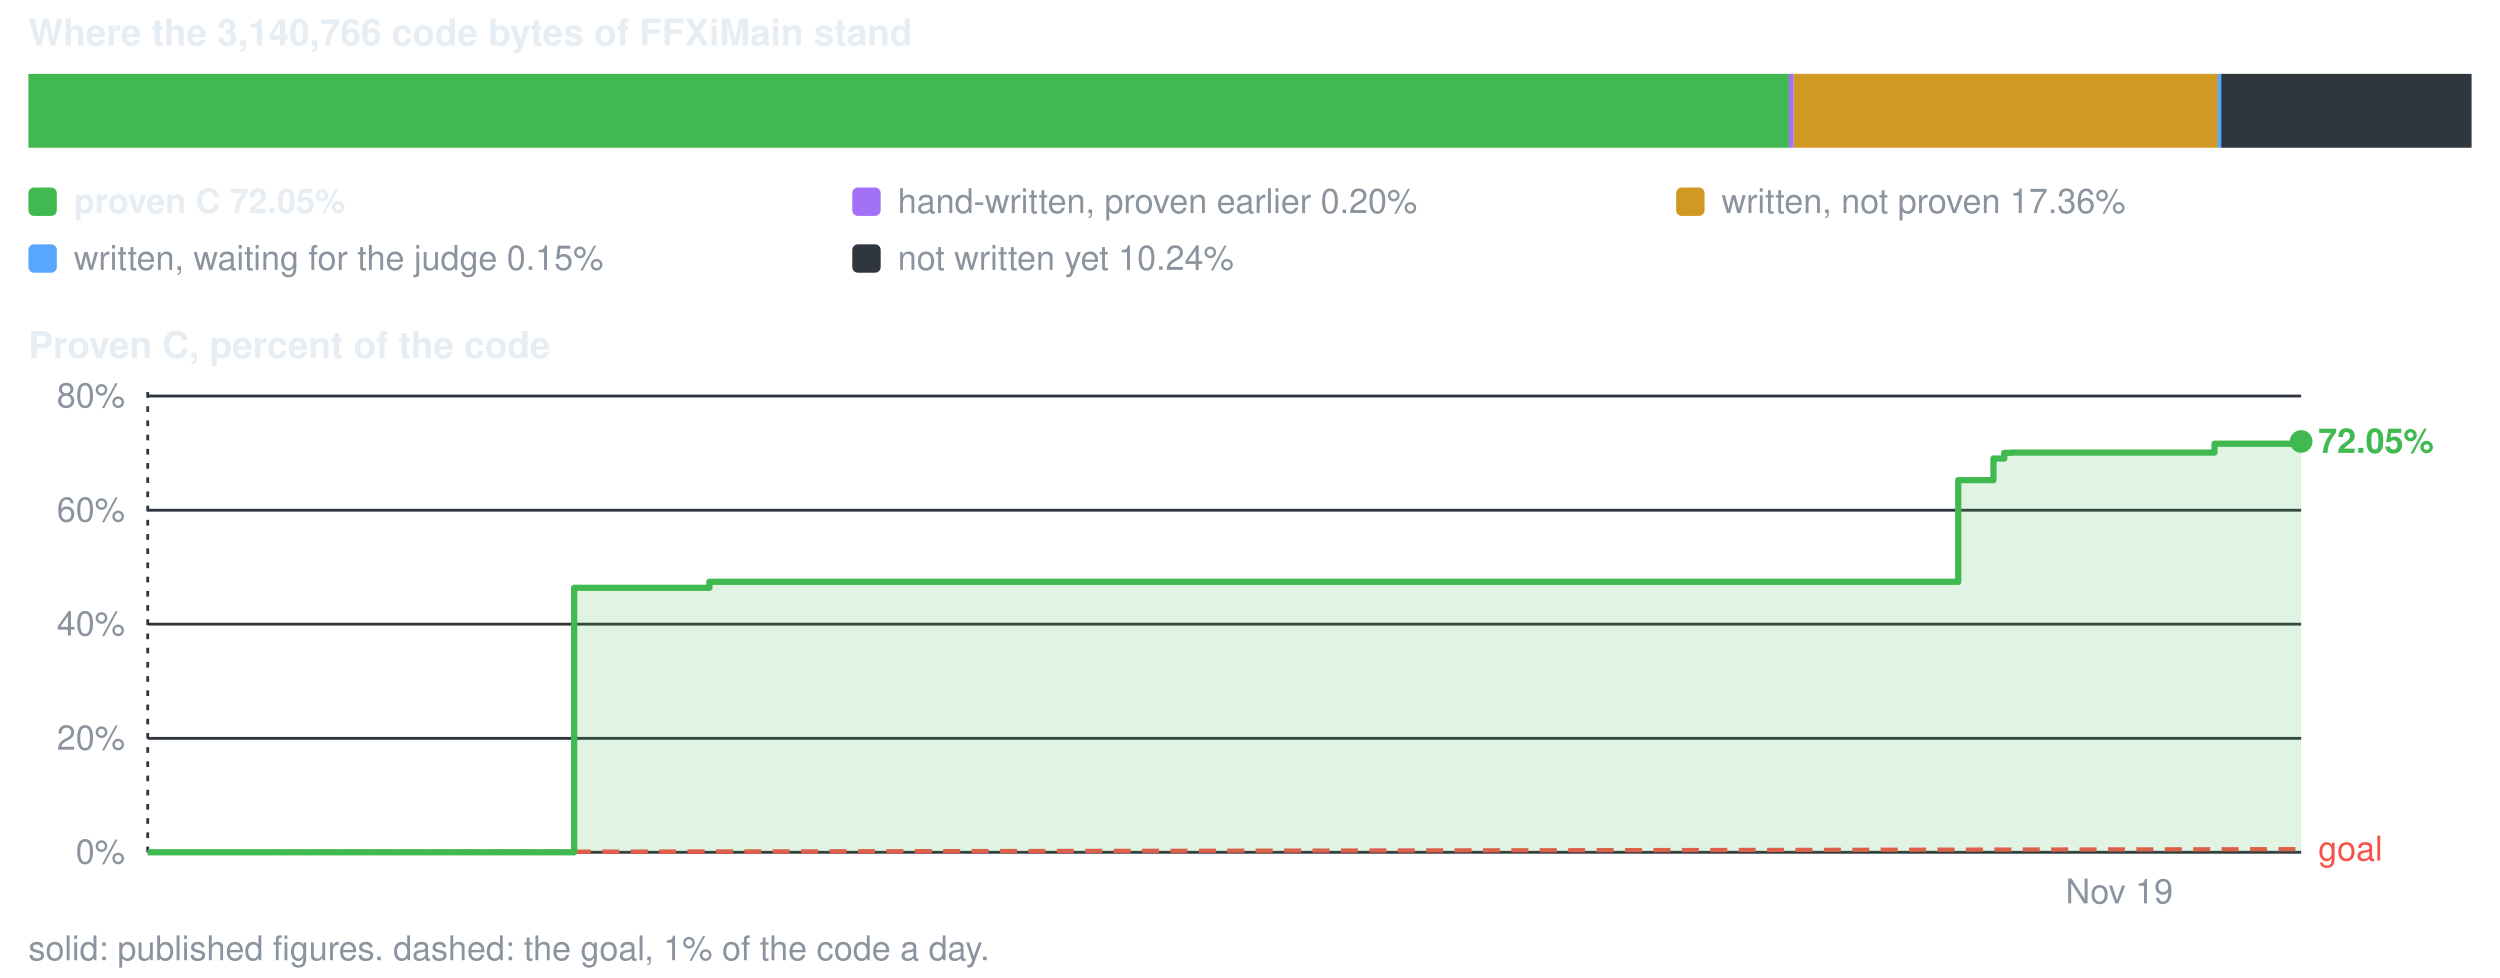
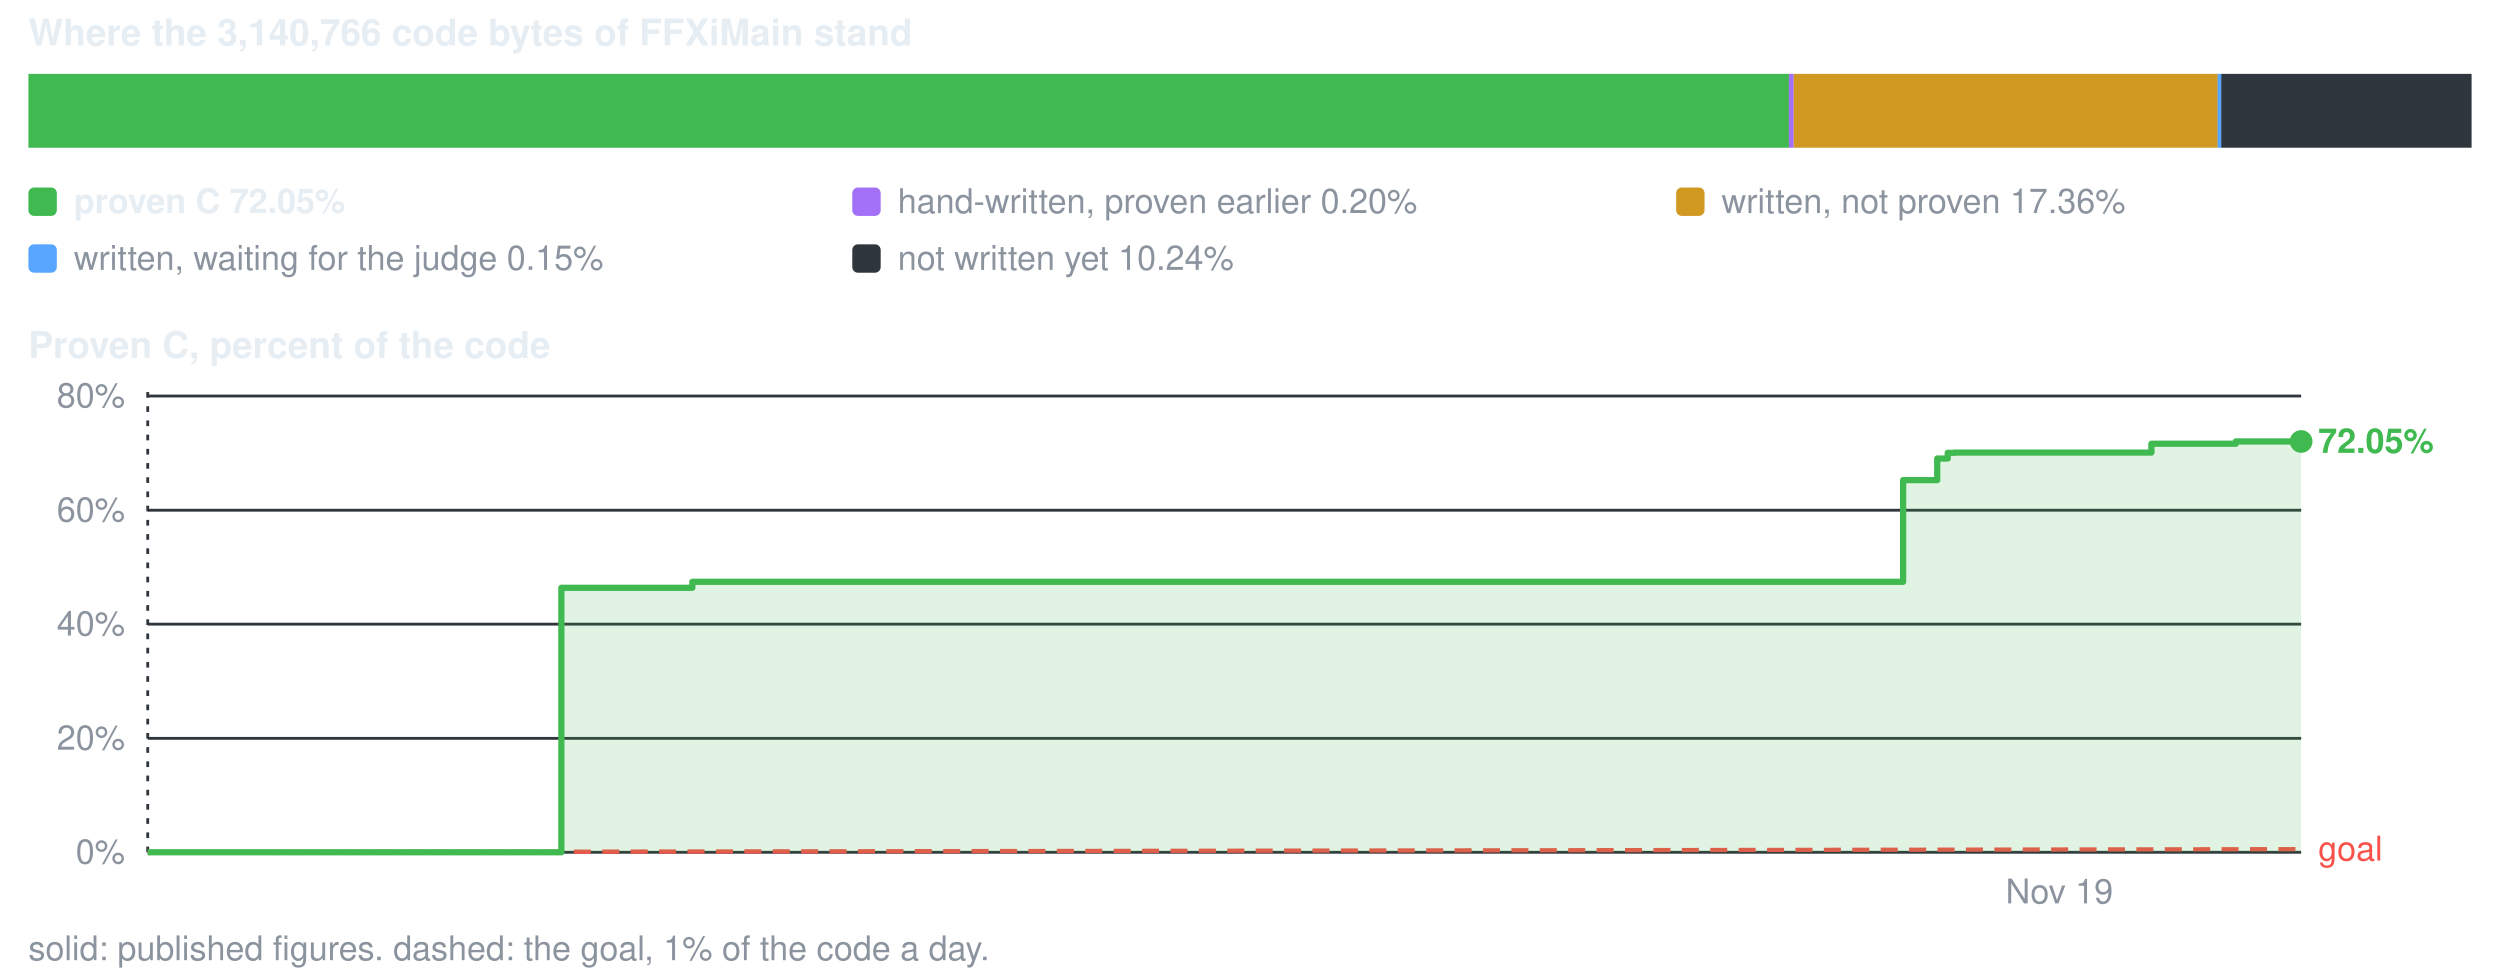
<svg xmlns="http://www.w3.org/2000/svg" viewBox="0 0 880 344" width="880" height="344" role="img" aria-label="conversion progress">
  <style>text{font-family:-apple-system,BlinkMacSystemFont,'Segoe UI',Helvetica,Arial,sans-serif;font-size:12px;fill:#8b949e}.s{fill:#e6edf3;font-weight:600}.b{font-size:13px}</style>
  <text x="10" y="16" class="s b">Where the 3,140,766 code bytes of FFXiMain stand</text>
  <rect x="10.0" y="26" width="619.7" height="26" fill="#3fb950" />
  <rect x="629.7" y="26" width="1.7" height="26" fill="#a371f7" />
  <rect x="631.4" y="26" width="149.3" height="26" fill="#d29922" />
  <rect x="780.6" y="26" width="1.5" height="26" fill="#58a6ff" />
  <rect x="781.9" y="26" width="88.1" height="26" fill="#30363d" />
  <rect x="10" y="66" width="10" height="10" rx="2" fill="#3fb950" />
  <text x="26" y="75" class="s">proven C 72.05%</text>
  <rect x="300" y="66" width="10" height="10" rx="2" fill="#a371f7" />
  <text x="316" y="75">hand-written, proven earlier 0.20%</text>
  <rect x="590" y="66" width="10" height="10" rx="2" fill="#d29922" />
  <text x="606" y="75">written, not proven 17.36%</text>
  <rect x="10" y="86" width="10" height="10" rx="2" fill="#58a6ff" />
  <text x="26" y="95">written, waiting for the judge 0.15%</text>
  <rect x="300" y="86" width="10" height="10" rx="2" fill="#30363d" />
  <text x="316" y="95">not written yet 10.24%</text>
  <text x="10" y="126" class="s b">Proven C, percent of the code</text>
  <line x1="52" y1="300.0" x2="810" y2="300.0" stroke="#30363d" stroke-width="1" />
  <text x="44" y="304.0" text-anchor="end">0%</text>
  <line x1="52" y1="259.9" x2="810" y2="259.9" stroke="#30363d" stroke-width="1" />
  <text x="44" y="263.9" text-anchor="end">20%</text>
  <line x1="52" y1="219.7" x2="810" y2="219.7" stroke="#30363d" stroke-width="1" />
  <text x="44" y="223.7" text-anchor="end">40%</text>
  <line x1="52" y1="179.6" x2="810" y2="179.6" stroke="#30363d" stroke-width="1" />
  <text x="44" y="183.6" text-anchor="end">60%</text>
  <line x1="52" y1="139.4" x2="810" y2="139.4" stroke="#30363d" stroke-width="1" />
  <text x="44" y="143.4" text-anchor="end">80%</text>
  <line x1="52.0" y1="138" x2="52.0" y2="300" stroke="#30363d" stroke-width="1" stroke-dasharray="2 3" />
-   <text x="746.0" y="318" text-anchor="middle">Nov 19</text>
+   <text x="724.9" y="318" text-anchor="middle">Nov 19</text>
  <line x1="52.0" y1="300.0" x2="810.0" y2="298.9" stroke="#f85149" stroke-width="1.5" stroke-dasharray="6 4" />
  <text x="816.0" y="302.9" style="fill:#f85149">goal</text>
-   <path d="M52.0 300.0 H202.1 V206.9 H249.7 V204.8 H689.3 V169.0 H701.7 V161.4 H705.5 V159.4 H708.0 V159.3 H708.9 V159.3 H709.8 V159.3 H779.5 V156.2 H810.0 V155.4 V300.0 H52.0 Z" fill="#3fb950" fill-opacity="0.16" />
-   <path d="M52.0 300.0 H202.1 V206.9 H249.7 V204.8 H689.3 V169.0 H701.7 V161.4 H705.5 V159.4 H708.0 V159.3 H708.9 V159.3 H709.8 V159.3 H779.5 V156.2 H810.0 V155.4" fill="none" stroke="#3fb950" stroke-width="2.2" stroke-linejoin="round" />
+   <path d="M52.0 300.0 H197.6 V206.9 H243.7 V204.8 H669.9 V169.0 H681.9 V161.4 H685.6 V159.4 H688.0 V159.3 H688.9 V159.3 H689.8 V159.3 H757.3 V156.2 H787.0 V155.4 H810.0 V155.4 V300.0 H52.0 Z" fill="#3fb950" fill-opacity="0.16" />
+   <path d="M52.0 300.0 H197.6 V206.9 H243.7 V204.8 H669.9 V169.0 H681.9 V161.4 H685.6 V159.4 H688.0 V159.3 H688.9 V159.3 H689.8 V159.3 H757.3 V156.2 H787.0 V155.4 H810.0 V155.4" fill="none" stroke="#3fb950" stroke-width="2.2" stroke-linejoin="round" />
  <circle cx="810.0" cy="155.4" r="4" fill="#3fb950" />
  <text x="816.0" y="159.4" class="s" style="fill:#3fb950">72.05%</text>
  <text x="10" y="338">solid: published figures. dashed: the goal, 1% of the code a day.</text>
</svg>
